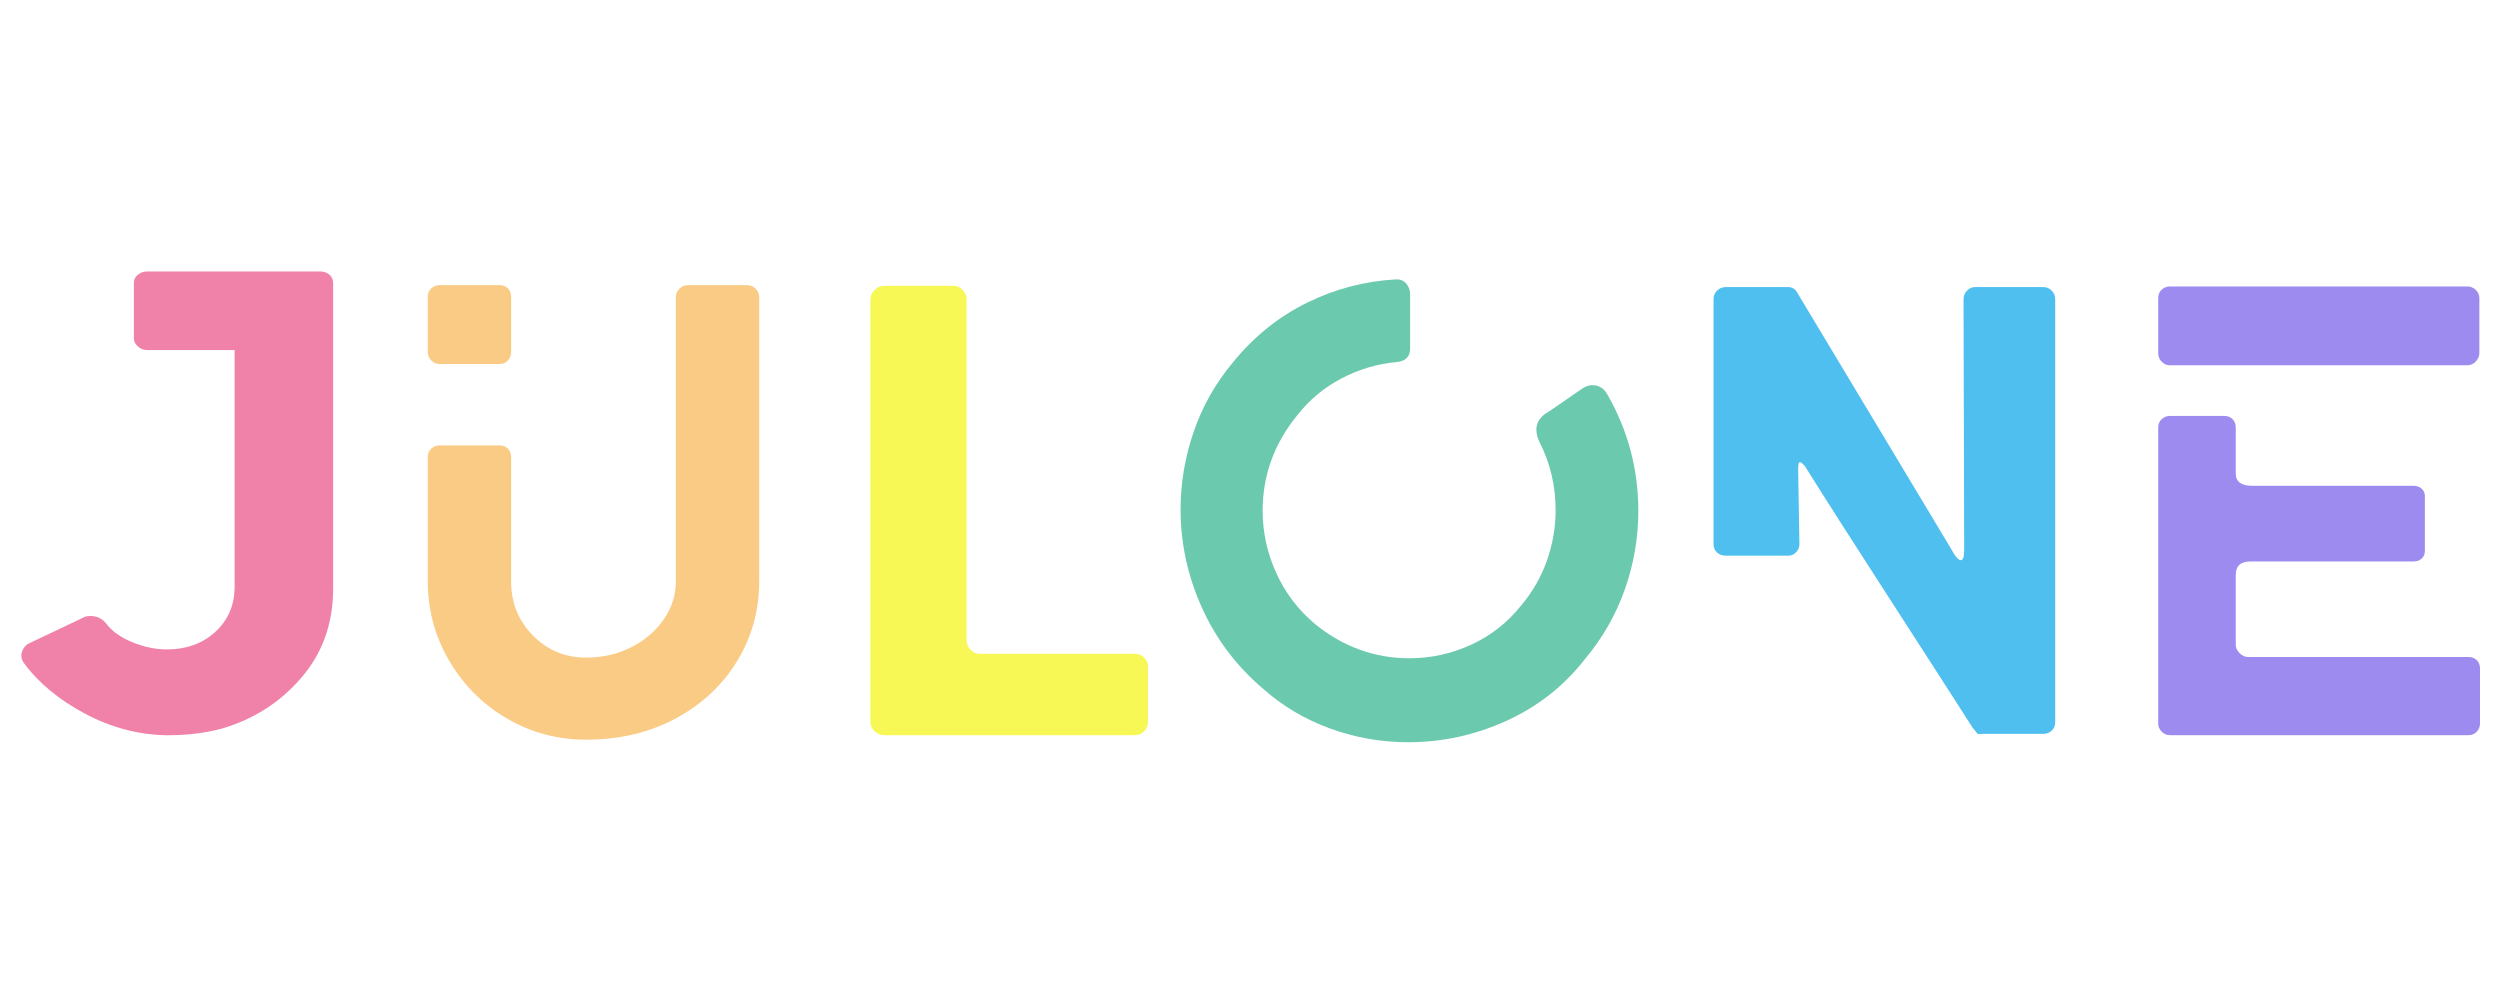
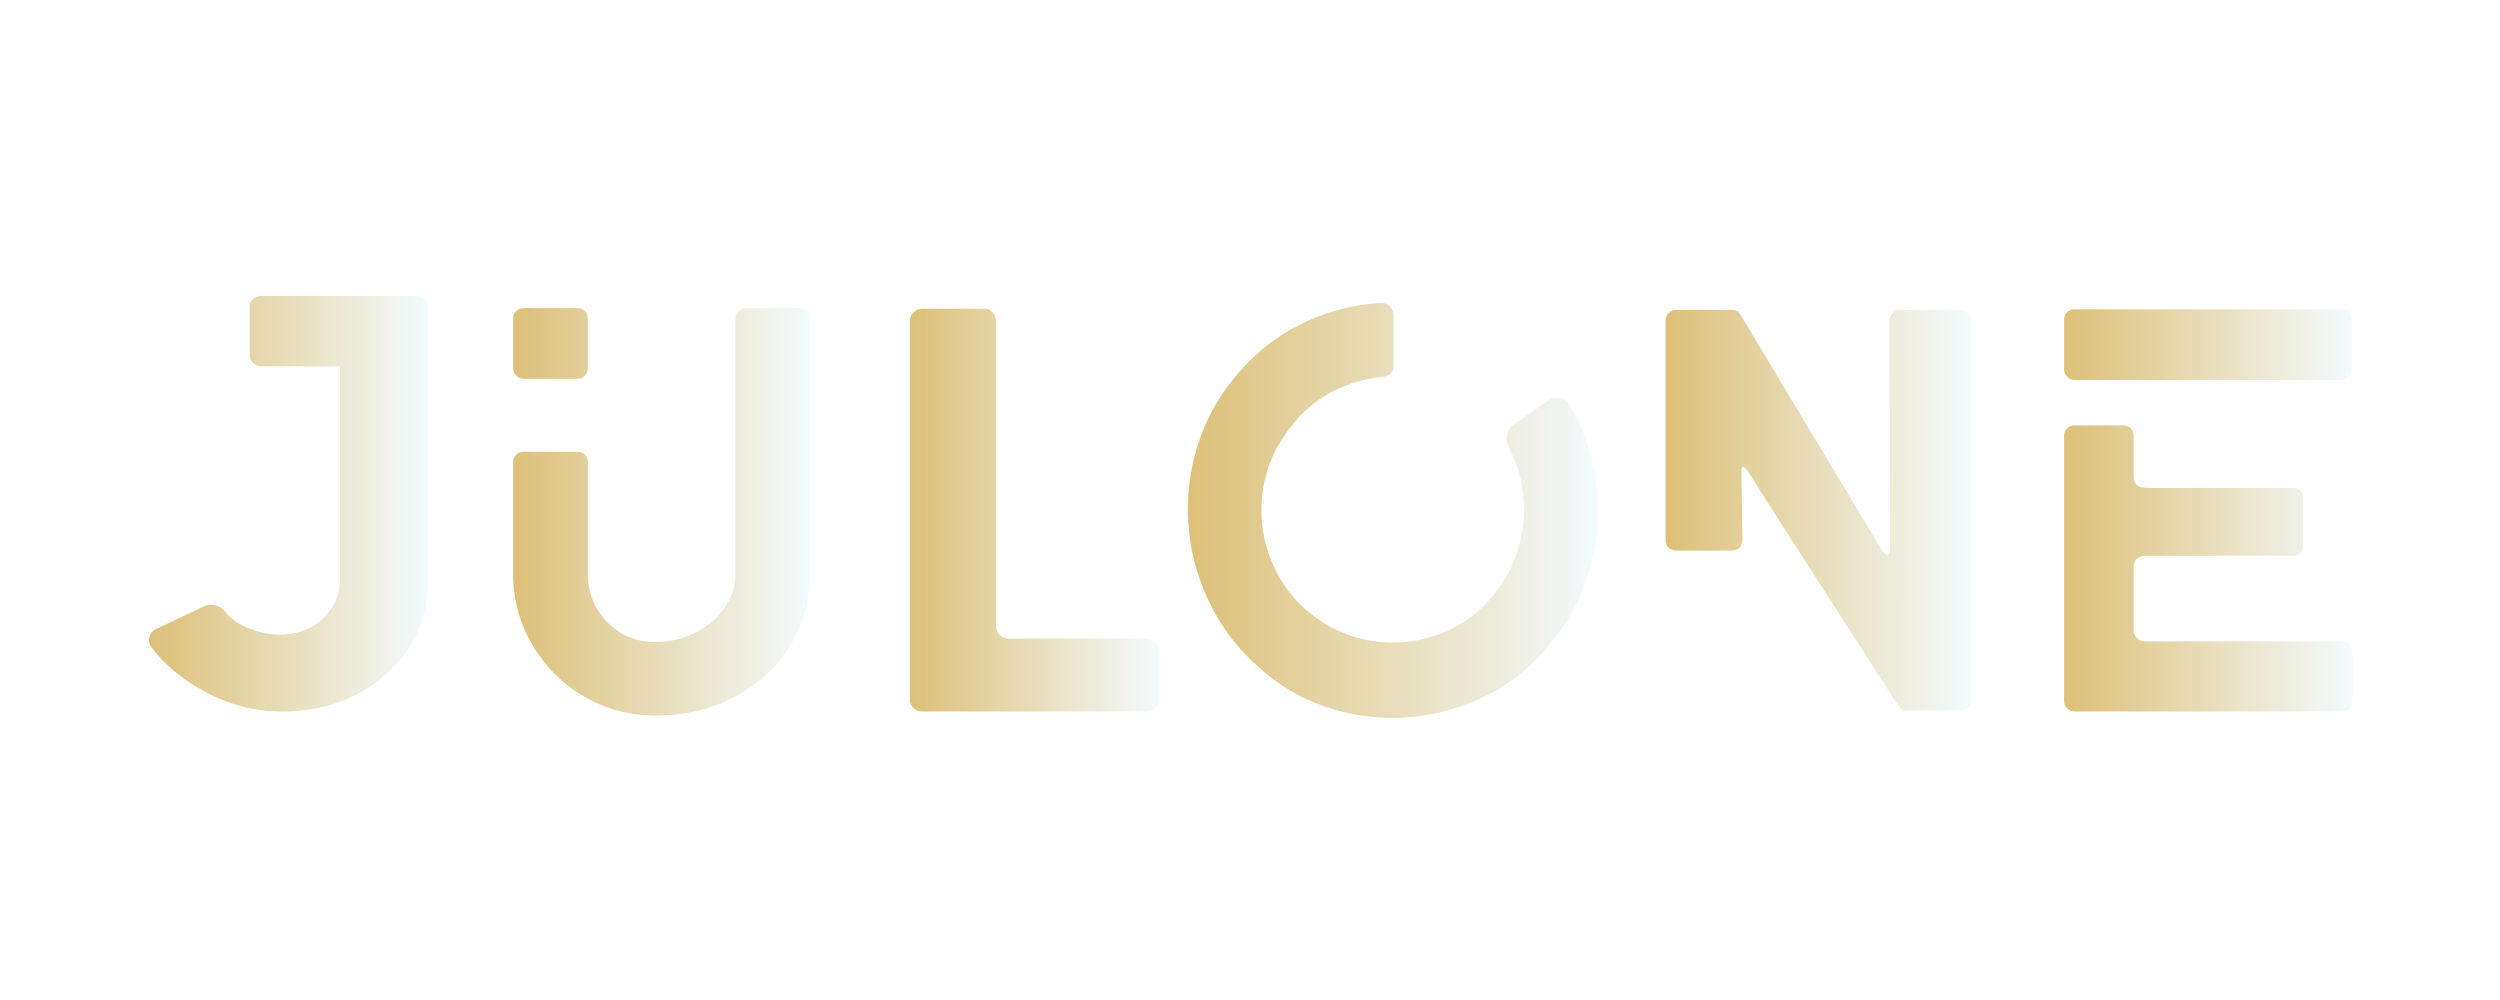
<svg xmlns="http://www.w3.org/2000/svg" version="1.1" id="图层_1" x="0px" y="0px" width="1000px" height="400px" viewBox="0 0 1000 400" enable-background="new 0 0 1000 400" xml:space="preserve">
-   <path fill="#F081A8" d="M33.98,285.454c-10.495-5.591-18.679-12.403-24.563-20.441c-0.588-0.872-0.882-1.835-0.882-2.882  c0-0.871,0.294-1.789,0.882-2.753c0.589-0.958,1.273-1.613,2.059-1.964l22.061-10.482c0.588-0.348,1.471-0.524,2.648-0.524  c2.547,0,4.605,0.963,6.178,2.883c2.354,3.145,5.883,5.679,10.59,7.598c4.707,1.923,9.311,2.885,13.825,2.885  c7.648,0,14.019-2.271,19.121-6.813c5.097-4.542,7.745-10.391,7.943-17.556v-95.383H58.836c-1.374,0-2.603-0.478-3.677-1.44  c-1.079-0.958-1.617-2.051-1.617-3.276v-22.272c0-1.221,0.536-2.269,1.617-3.144c1.075-0.873,2.303-1.311,3.677-1.311h69.127  c1.569,0,2.84,0.438,3.824,1.311c0.979,0.875,1.471,2.01,1.471,3.406v122.109c0,13.979-4.266,25.901-12.797,35.768  c-8.53,9.872-19.17,16.64-31.916,20.308c-6.471,1.746-13.731,2.621-21.769,2.621C55.403,293.925,44.467,291.048,33.98,285.454z" />
-   <path fill="#FACB85" d="M202.776,287.407c-9.661-5.641-17.352-13.333-23.079-23.077c-5.729-9.745-8.59-20.343-8.59-31.797v-49.749  c0-1.366,0.468-2.476,1.411-3.333c0.937-0.854,2.008-1.282,3.206-1.282h24.104c1.367,0,2.476,0.428,3.333,1.282  c0.854,0.856,1.282,1.967,1.282,3.333v49.749c0,8.55,2.905,15.77,8.719,21.667c5.81,5.898,12.906,8.845,21.283,8.845  c6.495,0,12.477-1.363,17.95-4.103c5.469-2.734,9.829-6.451,13.078-11.152c3.246-4.7,4.873-9.785,4.873-15.257V118.679  c0-1.193,0.469-2.264,1.41-3.206c0.937-0.937,2.091-1.41,3.462-1.41h23.591c1.367,0,2.521,0.472,3.462,1.41  c0.938,0.942,1.41,2.012,1.41,3.206v113.854c0,11.629-2.949,22.27-8.847,31.925c-5.897,9.66-14.104,17.309-24.617,22.949  c-10.514,5.641-22.438,8.463-35.771,8.463C222.99,295.87,212.433,293.05,202.776,287.407z M172.52,144.194  c-0.941-0.938-1.411-2.008-1.411-3.205v-22.31c0-1.366,0.469-2.476,1.411-3.333c0.937-0.854,2.007-1.283,3.205-1.283h24.104  c1.367,0,2.476,0.429,3.333,1.283c0.854,0.856,1.282,1.967,1.282,3.333v22.31c0,1.197-0.428,2.267-1.282,3.205  c-0.858,0.941-1.967,1.41-3.333,1.41h-24.104C174.527,145.604,173.456,145.135,172.52,144.194z" />
-   <path fill="#F7F756" d="M349.834,292.537c-1.113-1.026-1.667-2.308-1.667-3.848V119.704c0-1.365,0.554-2.604,1.667-3.718  c1.11-1.109,2.348-1.667,3.718-1.667h27.694c1.539,0,2.821,0.557,3.847,1.667c1.025,1.114,1.539,2.353,1.539,3.718v136.42  c0,1.369,0.513,2.606,1.538,3.717c1.026,1.113,2.22,1.668,3.589,1.668h62.056c1.538,0,2.822,0.512,3.848,1.537  c1.026,1.026,1.536,2.224,1.536,3.59v22.054c0,1.537-0.511,2.821-1.536,3.848c-1.025,1.024-2.308,1.537-3.848,1.537H353.551  C352.181,294.075,350.944,293.562,349.834,292.537z" />
+   <linearGradient id="SVGID_1_" gradientUnits="userSpaceOnUse" x1="-19.505" y1="51.853" x2="92.282" y2="51.853" gradientTransform="matrix(1 0 0 -1 79.04 253.3398)">
+     <stop offset="0" style="stop-color:#DDC078" />
+     <stop offset="1" style="stop-color:#F3FBFE" />
+   </linearGradient>
+   <path fill="url(#SVGID_1_)" d="M82.341,276.875c-9.406-5.011-16.742-11.117-22.015-18.32c-0.527-0.782-0.791-1.646-0.791-2.584  c0-0.78,0.264-1.604,0.791-2.468c0.528-0.858,1.141-1.444,1.845-1.76l19.773-9.396c0.527-0.312,1.318-0.468,2.374-0.468  c2.283,0,4.127,0.862,5.537,2.584c2.11,2.819,5.273,5.091,9.492,6.811c4.219,1.724,8.346,2.585,12.391,2.585  c6.854,0,12.565-2.036,17.138-6.106c4.569-4.071,6.942-9.313,7.119-15.735v-85.49h-31.375c-1.231,0-2.333-0.429-3.295-1.291  c-0.967-0.859-1.45-1.838-1.45-2.936v-19.962c0-1.094,0.48-2.034,1.45-2.818c0.963-0.782,2.064-1.175,3.295-1.175h61.958  c1.406,0,2.545,0.393,3.427,1.175c0.877,0.784,1.318,1.801,1.318,3.053v109.444c0,12.529-3.823,23.215-11.47,32.059  c-7.645,8.848-17.182,14.914-28.606,18.202c-5.799,1.564-12.307,2.349-19.511,2.349C101.542,284.467,91.74,281.889,82.341,276.875z" />
+   <linearGradient id="SVGID_2_" gradientUnits="userSpaceOnUse" x1="126.206" y1="48.605" x2="245.03" y2="48.605" gradientTransform="matrix(1 0 0 -1 79.04 253.3398)">
+     <stop offset="0" style="stop-color:#DDC078" />
+     <stop offset="1" style="stop-color:#F3FBFE" />
+   </linearGradient>
+   <path fill="url(#SVGID_2_)" d="M233.63,278.626c-8.659-5.057-15.553-11.95-20.685-20.685c-5.135-8.734-7.7-18.233-7.7-28.499  v-44.589c0-1.225,0.42-2.219,1.265-2.987c0.84-0.766,1.799-1.149,2.874-1.149h21.604c1.225,0,2.219,0.384,2.987,1.149  c0.765,0.767,1.149,1.763,1.149,2.987v44.589c0,7.663,2.604,14.135,7.815,19.42c5.207,5.286,11.567,7.928,19.075,7.928  c5.821,0,11.183-1.222,16.088-3.678c4.902-2.45,8.81-5.781,11.722-9.995c2.909-4.213,4.368-8.771,4.368-13.675V127.397  c0-1.069,0.42-2.029,1.264-2.874c0.84-0.84,1.875-1.264,3.103-1.264h21.145c1.225,0,2.26,0.423,3.103,1.264  c0.841,0.844,1.264,1.803,1.264,2.874v102.045c0,10.423-2.644,19.96-7.93,28.614c-5.286,8.658-12.641,15.515-22.064,20.569  c-9.423,5.056-20.111,7.585-32.061,7.585C251.748,286.211,242.286,283.683,233.63,278.626z M206.512,150.266  c-0.843-0.841-1.265-1.8-1.265-2.872v-19.997c0-1.224,0.42-2.219,1.265-2.987c0.84-0.765,1.799-1.15,2.873-1.15h21.604  c1.225,0,2.219,0.385,2.987,1.15c0.765,0.768,1.148,1.763,1.148,2.987v19.997c0,1.072-0.383,2.031-1.148,2.872  c-0.769,0.843-1.763,1.264-2.987,1.264h-21.604C208.311,151.529,207.351,151.109,206.512,150.266z" />
+   <linearGradient id="SVGID_3_" gradientUnits="userSpaceOnUse" x1="284.902" y1="49.294" x2="384.419" y2="49.294" gradientTransform="matrix(1 0 0 -1 79.04 253.3398)">
+     <stop offset="0" style="stop-color:#DDC078" />
+     <stop offset="1" style="stop-color:#F3FBFE" />
+   </linearGradient>
+   <path fill="url(#SVGID_3_)" d="M365.436,283.224c-0.997-0.92-1.494-2.069-1.494-3.449V128.316c0-1.224,0.497-2.334,1.494-3.333  c0.995-0.994,2.105-1.494,3.333-1.494h24.822c1.379,0,2.528,0.499,3.448,1.494c0.919,0.999,1.379,2.109,1.379,3.333v122.271  c0,1.228,0.46,2.336,1.378,3.331c0.92,0.998,1.99,1.495,3.217,1.495h55.622c1.376,0,2.528,0.46,3.448,1.378  c0.918,0.92,1.377,1.993,1.377,3.218v19.766c0,1.378-0.458,2.53-1.377,3.451c-0.919,0.917-2.07,1.377-3.448,1.377h-89.867  C367.54,284.602,366.431,284.143,365.436,283.224z" />
  <g>
-     <path fill="#6BC9AD" d="M480.697,242.918c-5.641-12.565-8.462-25.599-8.462-39.105c0-10.597,1.752-20.984,5.257-31.158  c3.501-10.169,8.758-19.444,15.771-27.822c8.375-10.257,18.207-18.163,29.491-23.719c11.283-5.554,23.162-8.675,35.642-9.36h0.513  c1.364,0,2.519,0.513,3.461,1.539c0.938,1.026,1.493,2.308,1.667,3.847v22.31c0,3.25-1.795,5.044-5.385,5.384  c-7.692,0.686-15.044,2.866-22.053,6.539c-7.012,3.677-12.91,8.59-17.695,14.745c-9.231,11.282-13.848,24.02-13.848,38.207  c0,8.55,1.797,16.797,5.386,24.746c3.59,7.946,8.718,14.744,15.386,20.384c11.283,9.232,23.93,13.849,37.951,13.849  c8.547,0,16.753-1.798,24.617-5.385c7.859-3.591,14.529-8.802,20.001-15.645c4.616-5.468,8.079-11.494,10.387-18.078  c2.308-6.578,3.461-13.289,3.461-20.13c0-9.743-2.139-18.803-6.41-27.181c-0.858-1.706-1.281-3.417-1.281-5.128  c0-2.22,1.025-4.187,3.077-5.898c1.365-0.854,4.014-2.648,7.947-5.385c3.932-2.733,6.41-4.444,7.438-5.128  c1.364-0.854,2.647-1.282,3.847-1.282c2.733,0,4.785,1.282,6.155,3.846c8.206,14.36,12.309,29.833,12.309,46.413  c0,10.771-1.796,21.244-5.385,31.413c-3.589,10.172-8.89,19.447-15.898,27.821c-8.379,10.77-18.848,19.019-31.411,24.745  c-12.565,5.729-25.687,8.592-39.361,8.592c-10.771,0-21.2-1.842-31.284-5.514c-10.087-3.675-19.064-9.016-26.925-16.026  C494.456,266.298,486.339,255.482,480.697,242.918z" />
+     <linearGradient id="SVGID_4_" gradientUnits="userSpaceOnUse" x1="396.103" y1="49.182" x2="560.207" y2="49.182" gradientTransform="matrix(1 0 0 -1 79.04 253.3398)">
+       <stop offset="0" style="stop-color:#DDC078" />
+       <stop offset="1" style="stop-color:#F3FBFE" />
+     </linearGradient>
+     <path fill="url(#SVGID_4_)" d="M482.727,238.751c-5.058-11.262-7.584-22.945-7.584-35.05c0-9.498,1.57-18.807,4.712-27.926   c3.138-9.114,7.849-17.427,14.135-24.937c7.507-9.193,16.318-16.279,26.433-21.259c10.113-4.978,20.76-7.775,31.945-8.389h0.461   c1.223,0,2.257,0.46,3.102,1.379c0.841,0.92,1.339,2.069,1.494,3.448v19.996c0,2.913-1.608,4.521-4.826,4.826   c-6.895,0.615-13.483,2.569-19.768,5.861c-6.284,3.295-11.569,7.699-15.857,13.216c-8.274,10.112-12.414,21.529-12.414,34.244   c0,7.663,1.611,15.055,4.828,22.179c3.219,7.123,7.814,13.215,13.791,18.271c10.113,8.275,21.448,12.413,34.016,12.413   c7.66,0,15.016-1.612,22.062-4.827c7.045-3.218,13.022-7.889,17.928-14.022c4.137-4.899,7.24-10.302,9.311-16.203   c2.068-5.896,3.102-11.91,3.102-18.041c0-8.733-1.917-16.854-5.745-24.364c-0.768-1.528-1.148-3.063-1.148-4.596   c0-1.989,0.919-3.752,2.758-5.286c1.224-0.765,3.6-2.373,7.123-4.826c3.524-2.449,5.746-3.983,6.666-4.596   c1.224-0.765,2.373-1.149,3.45-1.149c2.448,0,4.289,1.149,5.517,3.447c7.354,12.87,11.032,26.739,11.032,41.598   c0,9.654-1.609,19.041-4.826,28.155c-3.217,9.118-7.97,17.431-14.25,24.936c-7.51,9.654-16.893,17.048-28.153,22.179   c-11.26,5.135-23.022,7.701-35.277,7.701c-9.654,0-19.001-1.651-28.039-4.942c-9.041-3.294-17.087-8.081-24.133-14.364   C495.059,259.706,487.784,250.012,482.727,238.751z" />
  </g>
-   <path fill="#4FBFF0" d="M791.057,293.562c0,0-0.687-0.854-2.053-2.563c-6.666-10.426-17.563-27.35-32.695-50.774  c-15.129-23.418-26.54-41.284-34.232-53.592c-1.025-1.194-1.711-1.795-2.052-1.795c-0.344,0-0.556,0.345-0.642,1.026  c-0.088,0.685-0.128,1.197-0.128,1.539l0.512,30.258c0,1.198-0.428,2.267-1.282,3.206c-0.858,0.94-1.967,1.407-3.332,1.407h-24.874  c-1.37,0-2.524-0.423-3.461-1.28c-0.942-0.855-1.41-1.964-1.41-3.333v-97.957c0-1.365,0.468-2.519,1.41-3.461  c0.937-0.937,2.091-1.41,3.461-1.41h25.132c1.192,0,2.218,0.513,3.076,1.539l62.056,103.339c1.538,2.91,2.821,4.359,3.847,4.359  c0.854,0,1.282-1.449,1.282-4.359l-0.256-100.008c0-1.365,0.468-2.519,1.409-3.461c0.939-0.937,2.009-1.41,3.205-1.41h27.181  c1.366,0,2.521,0.472,3.461,1.41c0.938,0.941,1.411,2.095,1.411,3.461v169.242c0,1.369-0.473,2.479-1.411,3.333  c-0.94,0.858-2.095,1.281-3.461,1.281h-23.591h-0.256h-0.256C791.736,293.562,791.057,293.562,791.057,293.562z" />
-   <path fill="#9E8BF0" d="M864.688,144.707c-0.942-0.938-1.41-2.092-1.41-3.462v-22.052c0-1.367,0.469-2.476,1.41-3.333  c0.938-0.854,2.008-1.282,3.205-1.282h118.98c1.366,0,2.521,0.472,3.462,1.411c0.938,0.941,1.409,2.012,1.409,3.205v22.052  c0,1.198-0.472,2.308-1.409,3.334c-0.941,1.025-2.096,1.539-3.462,1.539h-118.98C866.694,146.117,865.626,145.648,864.688,144.707z   M864.688,292.664c-0.942-0.937-1.41-2.007-1.41-3.205V170.99c0-1.365,0.469-2.476,1.41-3.333c0.938-0.854,2.008-1.282,3.205-1.282  h21.795c1.366,0,2.476,0.428,3.333,1.282c0.854,0.857,1.282,1.967,1.282,3.333v18.463c0,3.249,2.22,4.873,6.667,4.873h64.617  c1.195,0,2.221,0.384,3.078,1.154c0.854,0.768,1.281,1.756,1.281,2.948v22.054c0,1.198-0.428,2.18-1.281,2.949  c-0.857,0.771-1.883,1.154-3.078,1.154H900.2c-3.935,0-5.898,1.797-5.898,5.385v27.95c0,1.198,0.513,2.308,1.538,3.332  c1.025,1.027,2.134,1.539,3.332,1.539h88.213c1.365,0,2.476,0.428,3.333,1.281c0.854,0.857,1.282,1.968,1.282,3.333v22.053  c0,1.198-0.429,2.269-1.282,3.205c-0.857,0.941-1.968,1.411-3.333,1.411H867.892C866.694,294.075,865.626,293.605,864.688,292.664z" />
+   <linearGradient id="SVGID_5_" gradientUnits="userSpaceOnUse" x1="587.167" y1="49.294" x2="709.667" y2="49.294" gradientTransform="matrix(1 0 0 -1 79.04 253.3398)">
+     <stop offset="0" style="stop-color:#DDC078" />
+     <stop offset="1" style="stop-color:#F3FBFE" />
+   </linearGradient>
+   <path fill="url(#SVGID_5_)" d="M760.897,284.143c0,0-0.615-0.765-1.84-2.297c-5.975-9.345-15.741-24.515-29.305-45.508  c-13.56-20.989-23.787-37.002-30.68-48.034c-0.919-1.07-1.534-1.608-1.839-1.608c-0.311,0-0.5,0.309-0.577,0.92  c-0.079,0.613-0.114,1.072-0.114,1.379l0.458,27.12c0,1.073-0.383,2.032-1.147,2.873c-0.77,0.842-1.764,1.26-2.986,1.26h-22.294  c-1.229,0-2.263-0.378-3.103-1.146c-0.844-0.766-1.264-1.762-1.264-2.987v-87.797c0-1.224,0.42-2.258,1.264-3.102  c0.84-0.84,1.874-1.264,3.103-1.264h22.525c1.068,0,1.987,0.46,2.757,1.379l55.619,92.621c1.379,2.608,2.529,3.906,3.448,3.906  c0.766,0,1.149-1.298,1.149-3.906l-0.229-89.635c0-1.224,0.419-2.258,1.263-3.102c0.841-0.84,1.801-1.264,2.873-1.264h24.361  c1.225,0,2.26,0.423,3.103,1.264c0.841,0.843,1.265,1.877,1.265,3.102v151.688c0,1.228-0.424,2.223-1.265,2.986  c-0.842,0.771-1.878,1.148-3.103,1.148h-21.145h-0.229h-0.229C761.507,284.143,760.897,284.143,760.897,284.143z" />
+   <linearGradient id="SVGID_6_" gradientUnits="userSpaceOnUse" x1="746.589" y1="49.179" x2="861.96" y2="49.179" gradientTransform="matrix(1 0 0 -1 79.04 253.3398)">
+     <stop offset="0" style="stop-color:#DDC078" />
+     <stop offset="1" style="stop-color:#F3FBFE" />
+   </linearGradient>
+   <path fill="url(#SVGID_6_)" d="M826.893,150.726c-0.845-0.841-1.264-1.875-1.264-3.103v-19.765c0-1.225,0.42-2.219,1.264-2.987  c0.84-0.765,1.8-1.148,2.871-1.148h106.641c1.225,0,2.259,0.422,3.103,1.265c0.841,0.843,1.263,1.803,1.263,2.872v19.765  c0,1.074-0.424,2.069-1.263,2.988c-0.844,0.918-1.878,1.379-3.103,1.379H829.764C828.69,151.989,827.732,151.569,826.893,150.726z   M826.893,283.337c-0.845-0.84-1.264-1.799-1.264-2.872V174.283c0-1.224,0.42-2.219,1.264-2.987c0.84-0.766,1.8-1.149,2.871-1.149  H849.3c1.223,0,2.219,0.384,2.985,1.149c0.766,0.768,1.149,1.763,1.149,2.987v16.548c0,2.912,1.989,4.368,5.976,4.368h57.915  c1.071,0,1.99,0.344,2.759,1.034c0.766,0.688,1.148,1.574,1.148,2.643v19.767c0,1.073-0.384,1.954-1.148,2.644  c-0.769,0.69-1.688,1.033-2.759,1.033h-58.604c-3.527,0-5.286,1.61-5.286,4.828v25.049c0,1.074,0.461,2.07,1.379,2.986  c0.919,0.92,1.912,1.38,2.986,1.38h79.063c1.224,0,2.221,0.384,2.987,1.147c0.766,0.769,1.149,1.765,1.149,2.988v19.766  c0,1.074-0.384,2.034-1.149,2.873c-0.767,0.842-1.764,1.265-2.987,1.265h-107.1C828.69,284.602,827.732,284.181,826.893,283.337z" />
</svg>
